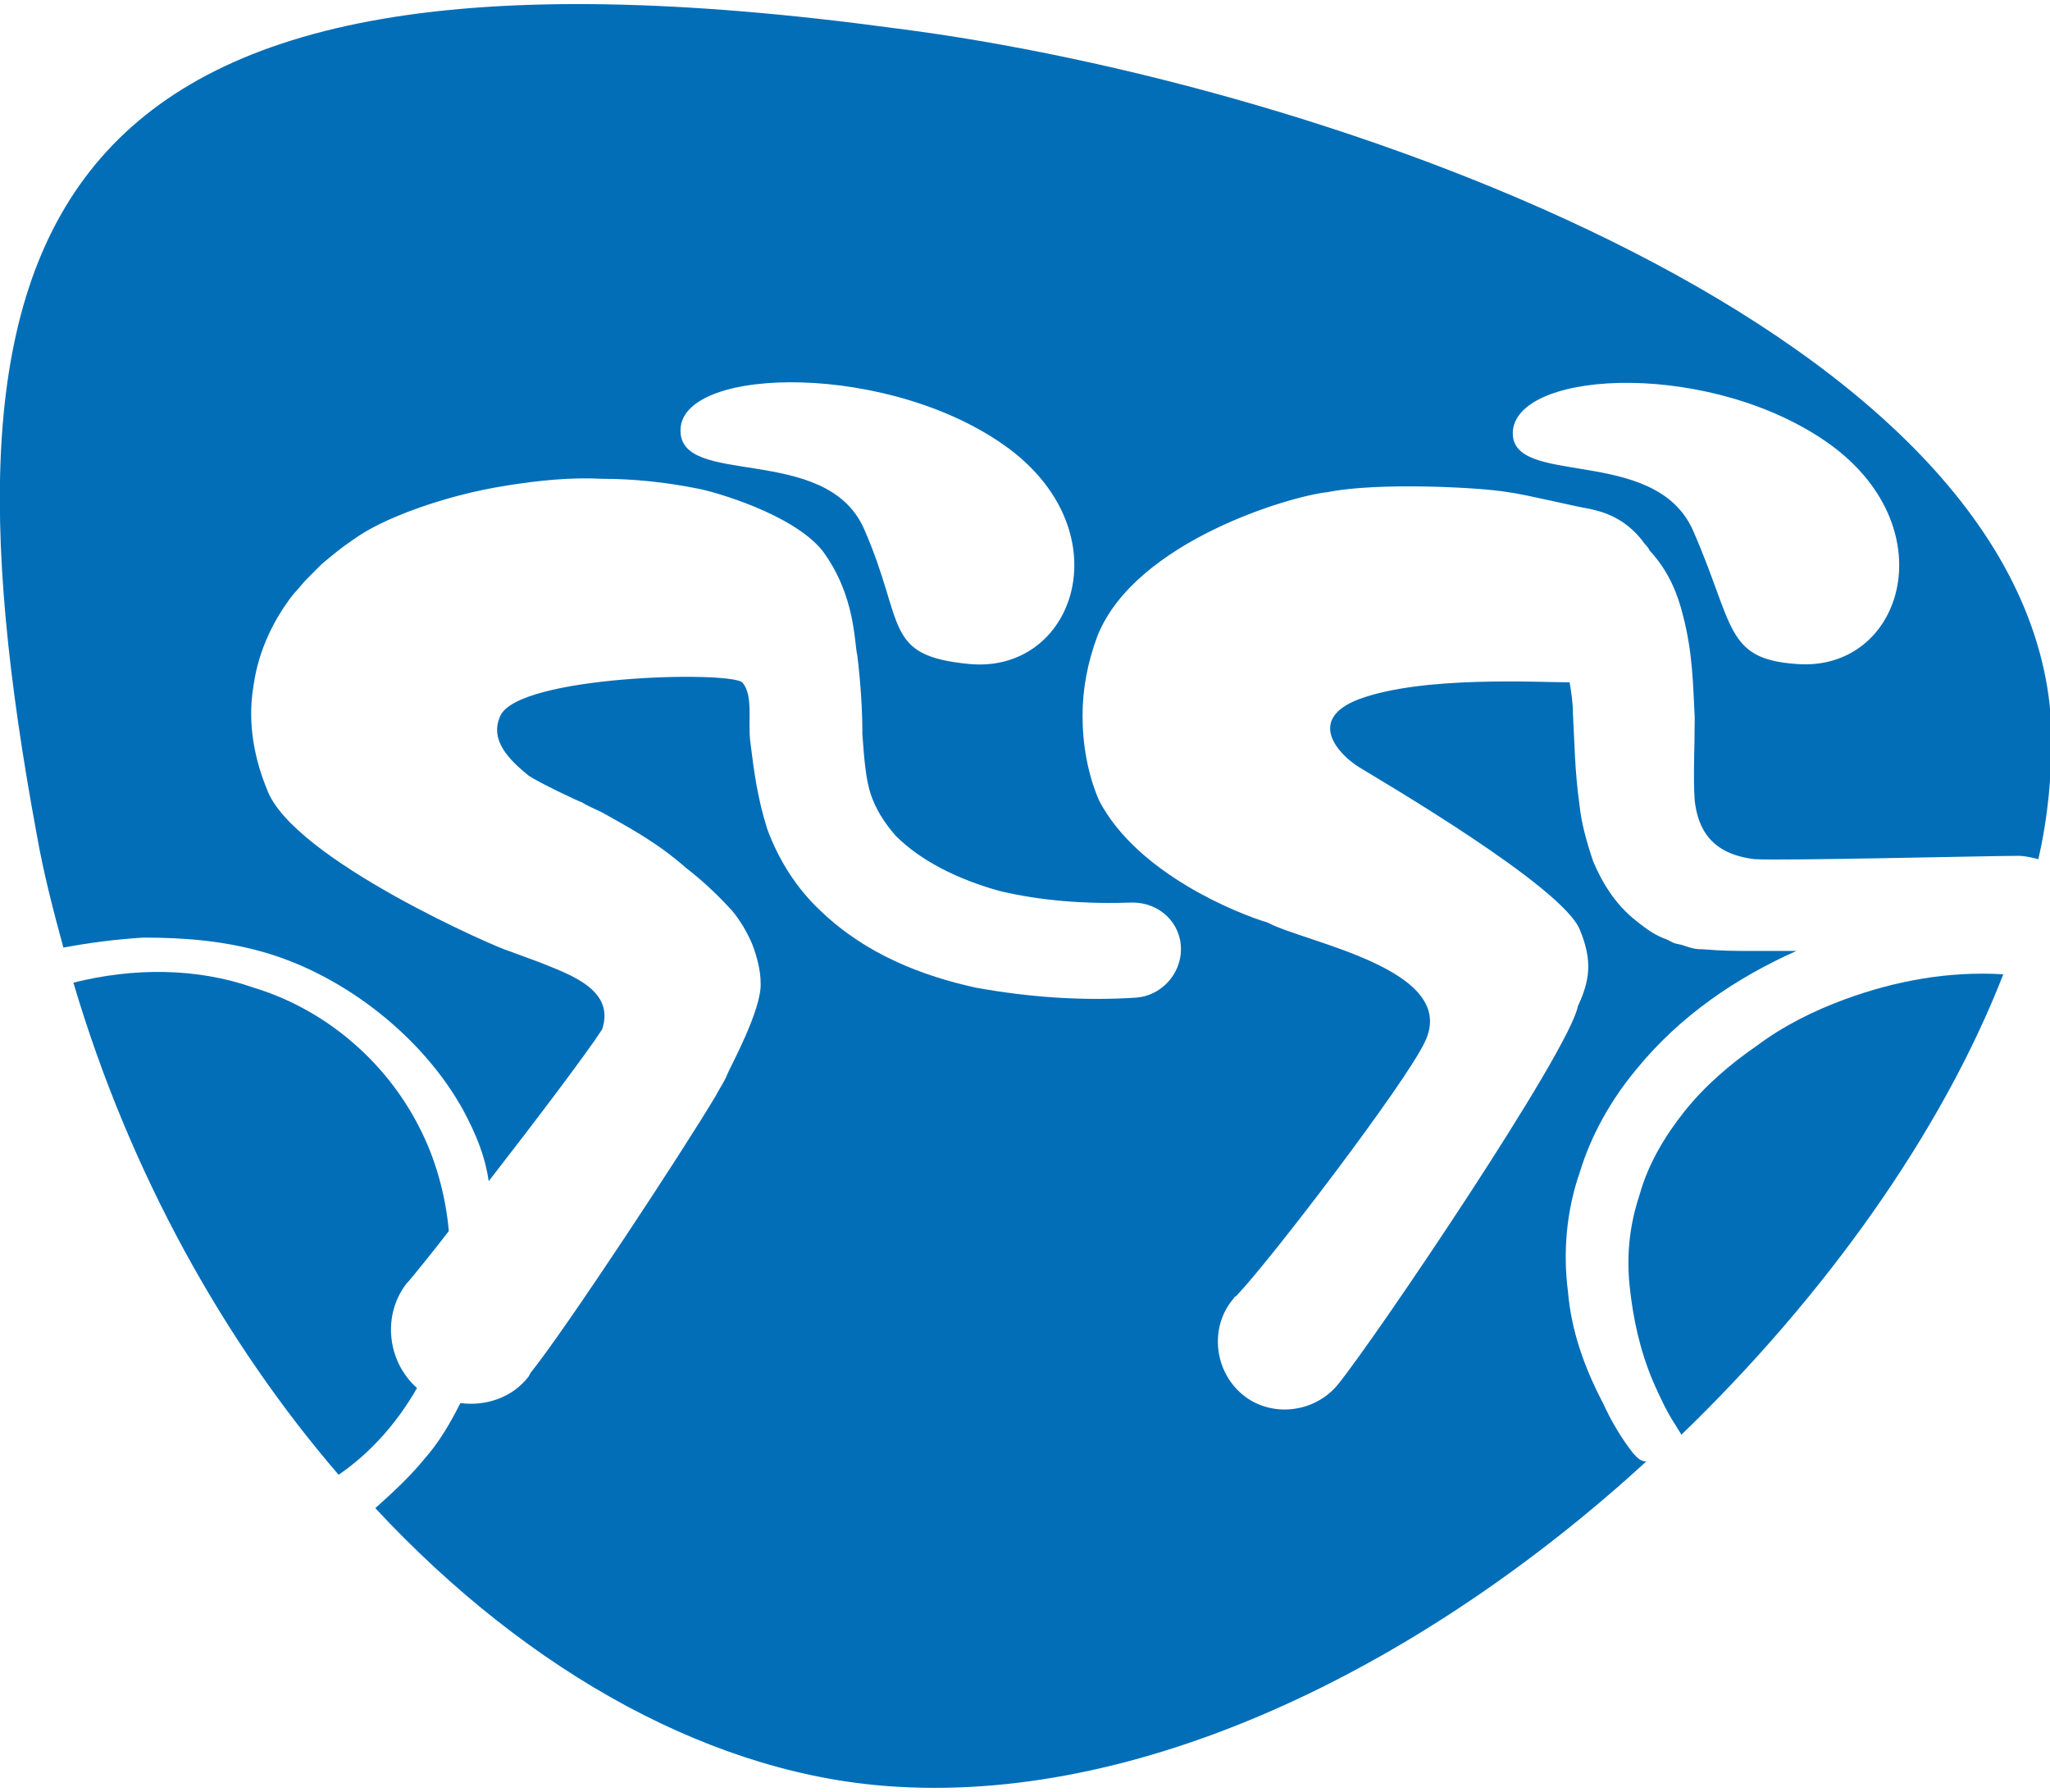
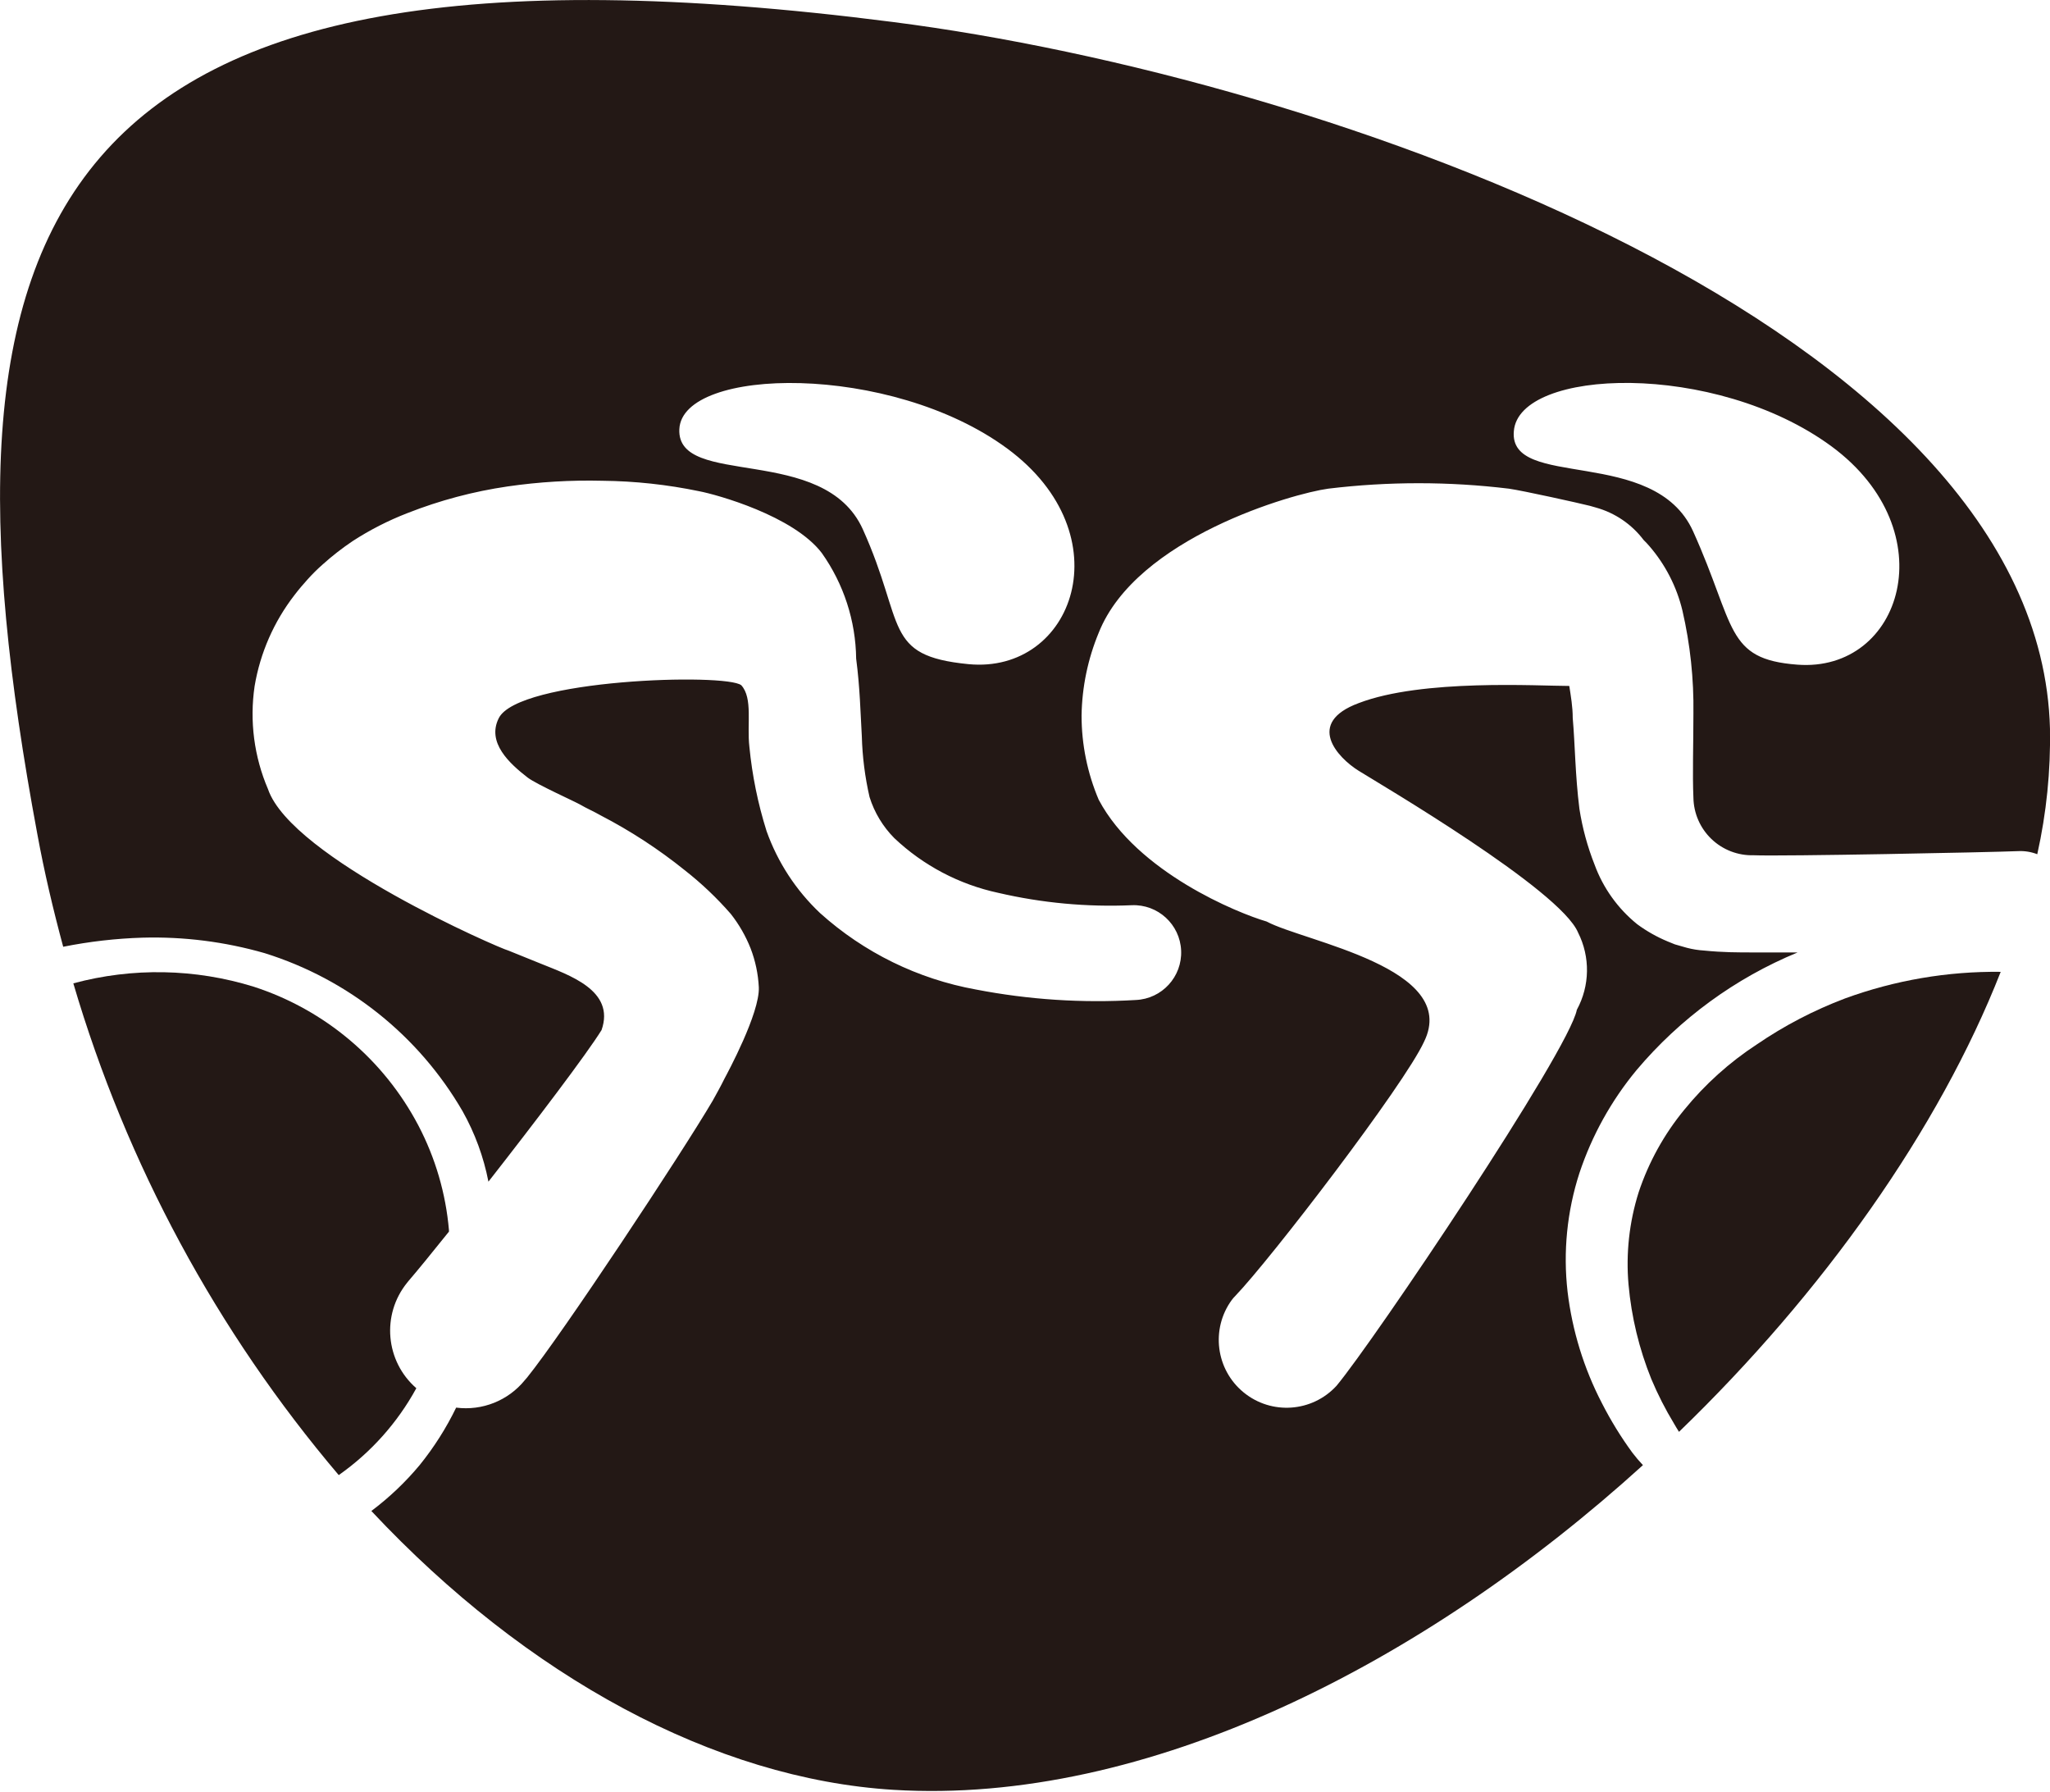
- <svg xmlns="http://www.w3.org/2000/svg" version="1.1" id="doublecycle_x5F_Group" x="0px" y="0px" viewBox="0 0 122.9 107.4" style="enable-background:new 0 0 122.9 107.4;" xml:space="preserve">
-   <style type="text/css">
- 	.st0{fill:#036EB8;}
- </style>
+ <svg xmlns="http://www.w3.org/2000/svg" id="doublecycle_Group" width="42.12mm" height="36.8mm" viewBox="0 0 119.41 104.33">
+   <defs>
+     <style>
+       #doublecycle_Group:hover {cursor: pointer; }
+       #doublecycle {cursor: pointer; }
+       #doublecycle:hover .cls-1 {fill: #036eb8; !important; }
+       .cls-1 {
+         fill: #231815;
+       }
+     </style>
+   </defs>
  <g id="doublecycle">
-     <path class="st0" d="M110.6,59.9c-1.9,0.7-3.7,1.6-5.3,2.8c-1.6,1.1-3.1,2.4-4.3,3.9c-1.2,1.5-2.2,3.2-2.7,5   c-0.6,1.8-0.8,3.6-0.6,5.5c0.2,1.9,0.6,3.8,1.4,5.7c0.4,0.9,0.8,1.8,1.4,2.7c0.1,0.2,0.2,0.3,0.3,0.5c8.6-8.3,15.6-18.1,19.3-27.6   C116.8,58.2,113.6,58.8,110.6,59.9z" />
-     <path class="st0" d="M97.9,87.1c-0.7-0.9-1.3-1.9-1.8-3C95,82,94.2,79.8,94,77.4c-0.3-2.3-0.1-4.8,0.7-7.1c0.7-2.3,1.9-4.4,3.4-6.2   c2.6-3.2,6-5.5,9.6-7.1c-0.9,0-1.8,0-2.7,0c-0.9,0-1.8,0-2.9-0.1c-0.3,0-0.5,0-1.1-0.2c-0.2-0.1-0.5-0.1-0.7-0.2l-0.4-0.2   c-0.6-0.2-1.2-0.6-1.8-1.1c-1.3-1-2.1-2.4-2.6-3.6c-0.4-1.2-0.7-2.3-0.8-3.3c-0.3-2.1-0.3-3.8-0.4-5.5c0-0.7-0.1-1.3-0.2-1.9   c-1.9,0-8.8-0.4-12.6,1c-3.2,1.2-1.3,3.3,0,4.1c1.3,0.8,12.1,7.1,13.2,9.7c0.8,1.9,0.6,3.1-0.1,4.6C94.1,63,82.4,80.3,80.2,83   c-1.4,1.7-4,2-5.7,0.6c-1.7-1.4-2-4-0.6-5.7c0.1-0.1,0.1-0.2,0.2-0.2l0,0c2.1-2.2,10.1-12.7,11.3-15.2c2.2-4.4-7.2-6-9.4-7.2   c-1.7-0.5-7.8-2.9-10.1-7.3c-0.7-1.6-1-3.4-1-5.1c0-1.6,0.3-3.2,0.9-4.8c2.3-5.7,11.7-8.4,13.8-8.6c2.9-0.6,9.1-0.3,10.8,0   c0.9,0.1,4.2,0.9,4.9,1l0.4,0.1c1.2,0.3,2.2,1,2.9,2c0.1,0.1,0.2,0.2,0.3,0.4c1.2,1.3,1.7,2.7,2,3.9c0.6,2.3,0.6,4.3,0.7,6.1   c0,1.8-0.1,3.6,0,5c0.2,1.7,1,3.2,3.6,3.5c1.7,0.1,14.1-0.2,15.8-0.2c0.4,0,0.8,0.1,1.2,0.2c0.6-2.6,0.8-5.1,0.8-7.5   c-0.6-24-43.3-39-69.3-42.3C2.1-5.3-4.6,13.3,2.2,50c0.4,2.3,1,4.6,1.6,6.8c1.6-0.3,3.2-0.5,4.8-0.6c2.5,0,4.9,0.2,7.3,0.9   c4.8,1.4,9.5,5.1,11.9,9.5c0.8,1.5,1.3,2.8,1.5,4.2c2.8-3.6,5.9-7.7,6.8-9.1c0.8-2.4-2-3.3-3.7-4L30.5,57c-0.5-0.1-13-5.5-14.5-9.7   c-0.7-1.7-1.2-3.9-0.8-6.2c0.3-2.2,1.3-4.1,2.4-5.5c0.3-0.3,0.5-0.6,0.8-0.9c0.3-0.3,0.6-0.6,0.9-0.9c0.6-0.5,1.2-1,1.8-1.4   c1.1-0.8,2.3-1.3,3.3-1.7c2.1-0.8,4.1-1.3,6-1.6c1.9-0.3,3.8-0.5,5.7-0.4c1.9,0,3.8,0.2,5.8,0.6c1,0.2,5.6,1.5,7.4,3.7   c2,2.7,1.9,5.5,2.1,6.3c0.2,1.7,0.3,3.2,0.3,4.7c0.1,1.4,0.2,2.7,0.5,3.6c0.3,0.9,0.8,1.7,1.5,2.5c1.5,1.5,3.7,2.6,6.2,3.3   c2.5,0.6,5.2,0.8,8,0.7l0,0c1.6,0,2.9,1.2,2.9,2.8c0,1.5-1.2,2.8-2.7,2.9c-3.1,0.2-6.3,0-9.6-0.6c-3.2-0.7-6.6-2-9.3-4.6   c-1.4-1.3-2.5-3-3.2-4.9c-0.6-1.9-0.8-3.5-1-5.1c-0.2-1.3,0.2-2.9-0.5-3.7c-0.9-0.7-13.4-0.4-14.5,2c-0.7,1.5,0.6,2.7,1.7,3.6   c0.6,0.4,2.9,1.5,3.2,1.6c0.3,0.2,0.8,0.4,1.2,0.6c1.6,0.9,3.3,1.8,5,3.3c0.9,0.7,1.8,1.5,2.8,2.6c0.5,0.6,0.9,1.3,1.2,2   c0.3,0.8,0.5,1.6,0.5,2.3c0.1,1.6-1.9,5.2-2,5.5c-0.2,0.5-0.5,0.9-0.7,1.3c-1.9,3.2-9,14-11.1,16.6l-0.1,0.2   c-1,1.3-2.6,1.8-4.1,1.6c-0.6,1.2-1.3,2.4-2.2,3.4c-0.9,1.1-1.9,2-2.9,2.9c9.3,10,20.5,16.1,31.3,16.7c15.2,0.9,31.8-7.5,44.9-19.5   C98.3,87.6,98.1,87.3,97.9,87.1z M109.8,26.7c6.9,5.1,4.2,13.6-2.1,13.1c-4.3-0.3-3.7-2.3-6.2-8c-2.3-5.2-11.1-2.5-10.8-6   C91.1,22.1,102.8,21.6,109.8,26.7z M58.1,39.8c-5.2-0.5-3.8-2.4-6.3-8.1c-2.3-5.2-11.2-2.4-11-6c0.2-3.8,12.7-4,19.7,1.2   C67.3,32,64.4,40.4,58.1,39.8z" />
-     <path class="st0" d="M25.1,67.5c-2-3.9-5.6-7-9.9-8.3C11.8,58,8,58,4.4,58.9c3.4,11.5,9.1,21.6,15.9,29.5c1.9-1.3,3.5-3.1,4.7-5.2   c-1.8-1.6-2.1-4.4-0.6-6.3c0,0,0.1-0.1,0.1-0.1c0.5-0.6,1.4-1.7,2.4-3c0,0,0-0.1,0-0.1C26.7,71.6,26.1,69.4,25.1,67.5z" />
+     <path class="cls-1" d="M107.47,58.15a24.38,24.38,0,0,0-5.14,2.68,18.48,18.48,0,0,0-4.22,3.8,15,15,0,0,0-2.66,4.81,13.86,13.86,0,0,0-.59,5.37,19.28,19.28,0,0,0,1.33,5.51,19.72,19.72,0,0,0,1.32,2.59c.09.16.19.32.29.48,8.4-8.11,15.14-17.62,18.74-26.79A25.57,25.57,0,0,0,107.47,58.15Z" />
+     <path class="cls-1" d="M95.08,84.6a21.18,21.18,0,0,1-1.77-2.88,19,19,0,0,1-2-6.49A16.37,16.37,0,0,1,92,68.32a18.61,18.61,0,0,1,3.33-6,24.49,24.49,0,0,1,9.38-6.85c-.86,0-1.73,0-2.6,0s-1.76,0-2.85-.11a5.17,5.17,0,0,1-1-.16l-.7-.2-.42-.17a8.48,8.48,0,0,1-1.77-1,8,8,0,0,1-2.49-3.48A15.15,15.15,0,0,1,92,47.11c-.25-2-.25-3.69-.39-5.3,0-.65-.11-1.27-.2-1.86-1.81,0-8.57-.42-12.27,1-3.1,1.15-1.25,3.16,0,3.94s11.74,6.93,12.78,9.42a4.84,4.84,0,0,1-.07,4.5c-.46,2.4-11.82,19.29-14,21.9a3.95,3.95,0,0,1-6.1-5,2.2,2.2,0,0,1,.2-.23l0,0c2.06-2.14,9.85-12.3,11-14.81,2.12-4.31-7-5.83-9.17-7-1.68-.49-7.53-2.86-9.78-7.09a12.53,12.53,0,0,1-1-4.91A13.12,13.12,0,0,1,64,36.85c2.2-5.54,11.35-8.12,13.37-8.39a43.78,43.78,0,0,1,10.52,0c.84.12,4.09.84,4.72,1l.35.1a5.24,5.24,0,0,1,2.78,1.89c.12.12.23.23.33.35A8.94,8.94,0,0,1,98,35.56a25.05,25.05,0,0,1,.64,6c0,1.78-.06,3.55,0,4.89a3.41,3.41,0,0,0,3.51,3.36c1.63.07,13.72-.17,15.4-.24a2.72,2.72,0,0,1,1.12.18,31.07,31.07,0,0,0,.74-7.31C118.81,19.09,77.3,4.51,52,1.28,2-5.14-4.47,12.93,2.17,48.56c.41,2.24.93,4.43,1.51,6.58a27.83,27.83,0,0,1,4.62-.53,23.41,23.41,0,0,1,7.11.9,20.33,20.33,0,0,1,11.53,9.2,13.72,13.72,0,0,1,1.51,4.11c2.74-3.5,5.73-7.44,6.59-8.83.81-2.32-1.91-3.2-3.55-3.87l-1.88-.76c-.45-.1-12.63-5.38-14-9.4a11.11,11.11,0,0,1-.78-6,11.87,11.87,0,0,1,2.32-5.3c.25-.33.5-.62.77-.92a10.51,10.51,0,0,1,.89-.88,15.86,15.86,0,0,1,1.72-1.34,17.44,17.44,0,0,1,3.21-1.64,26.34,26.34,0,0,1,5.83-1.55A32.86,32.86,0,0,1,35.09,28a29.12,29.12,0,0,1,5.64.61c1,.19,5.48,1.42,7.14,3.6a10.87,10.87,0,0,1,2,6.15c.22,1.67.25,3.14.33,4.52a18,18,0,0,0,.45,3.54,5.9,5.9,0,0,0,1.44,2.39A12.69,12.69,0,0,0,58.15,52a28.82,28.82,0,0,0,7.77.72h0a2.76,2.76,0,0,1,.24,5.52,37.29,37.29,0,0,1-9.31-.61,18.49,18.49,0,0,1-9.08-4.45,12.19,12.19,0,0,1-3.12-4.78,24.12,24.12,0,0,1-1-4.91c-.15-1.3.21-2.83-.47-3.58-.88-.72-13-.36-14.13,1.92-.71,1.42.63,2.64,1.69,3.46.53.4,2.79,1.41,3.09,1.59s.78.39,1.16.61a29.27,29.27,0,0,1,4.88,3.18,19.57,19.57,0,0,1,2.7,2.56,8,8,0,0,1,1.15,2,7.32,7.32,0,0,1,.48,2.27c.06,1.51-1.83,5-2,5.32-.23.47-.47.89-.69,1.29-1.81,3.08-8.77,13.6-10.81,16.12l-.13.15a4.42,4.42,0,0,1-4,1.6,17.45,17.45,0,0,1-2.12,3.34A16.73,16.73,0,0,1,21.63,88c9.06,9.67,20,15.6,30.41,16.24,14.72.9,30.87-7.3,43.66-18.91A8.81,8.81,0,0,1,95.08,84.6ZM106.69,26c6.68,4.93,4.11,13.18-2,12.71-4.21-.32-3.57-2.23-6.07-7.77-2.27-5-10.75-2.38-10.44-5.83C88.47,21.44,99.89,21,106.69,26ZM56.41,38.68c-5-.49-3.65-2.31-6.15-7.85C48,25.81,39.42,28.46,39.57,25c.16-3.65,12.31-3.89,19.11,1.13S62.54,39.27,56.41,38.68Z" />
+     <path class="cls-1" d="M24.37,65.55a16.62,16.62,0,0,0-9.58-8.08,18.9,18.9,0,0,0-10.52-.2A78.54,78.54,0,0,0,19.73,85.91a14.94,14.94,0,0,0,4.52-5.06,4.44,4.44,0,0,1-.54-6.14l.08-.1c.5-.58,1.35-1.62,2.36-2.88v-.09A16.09,16.09,0,0,0,24.37,65.55Z" />
  </g>
</svg>
